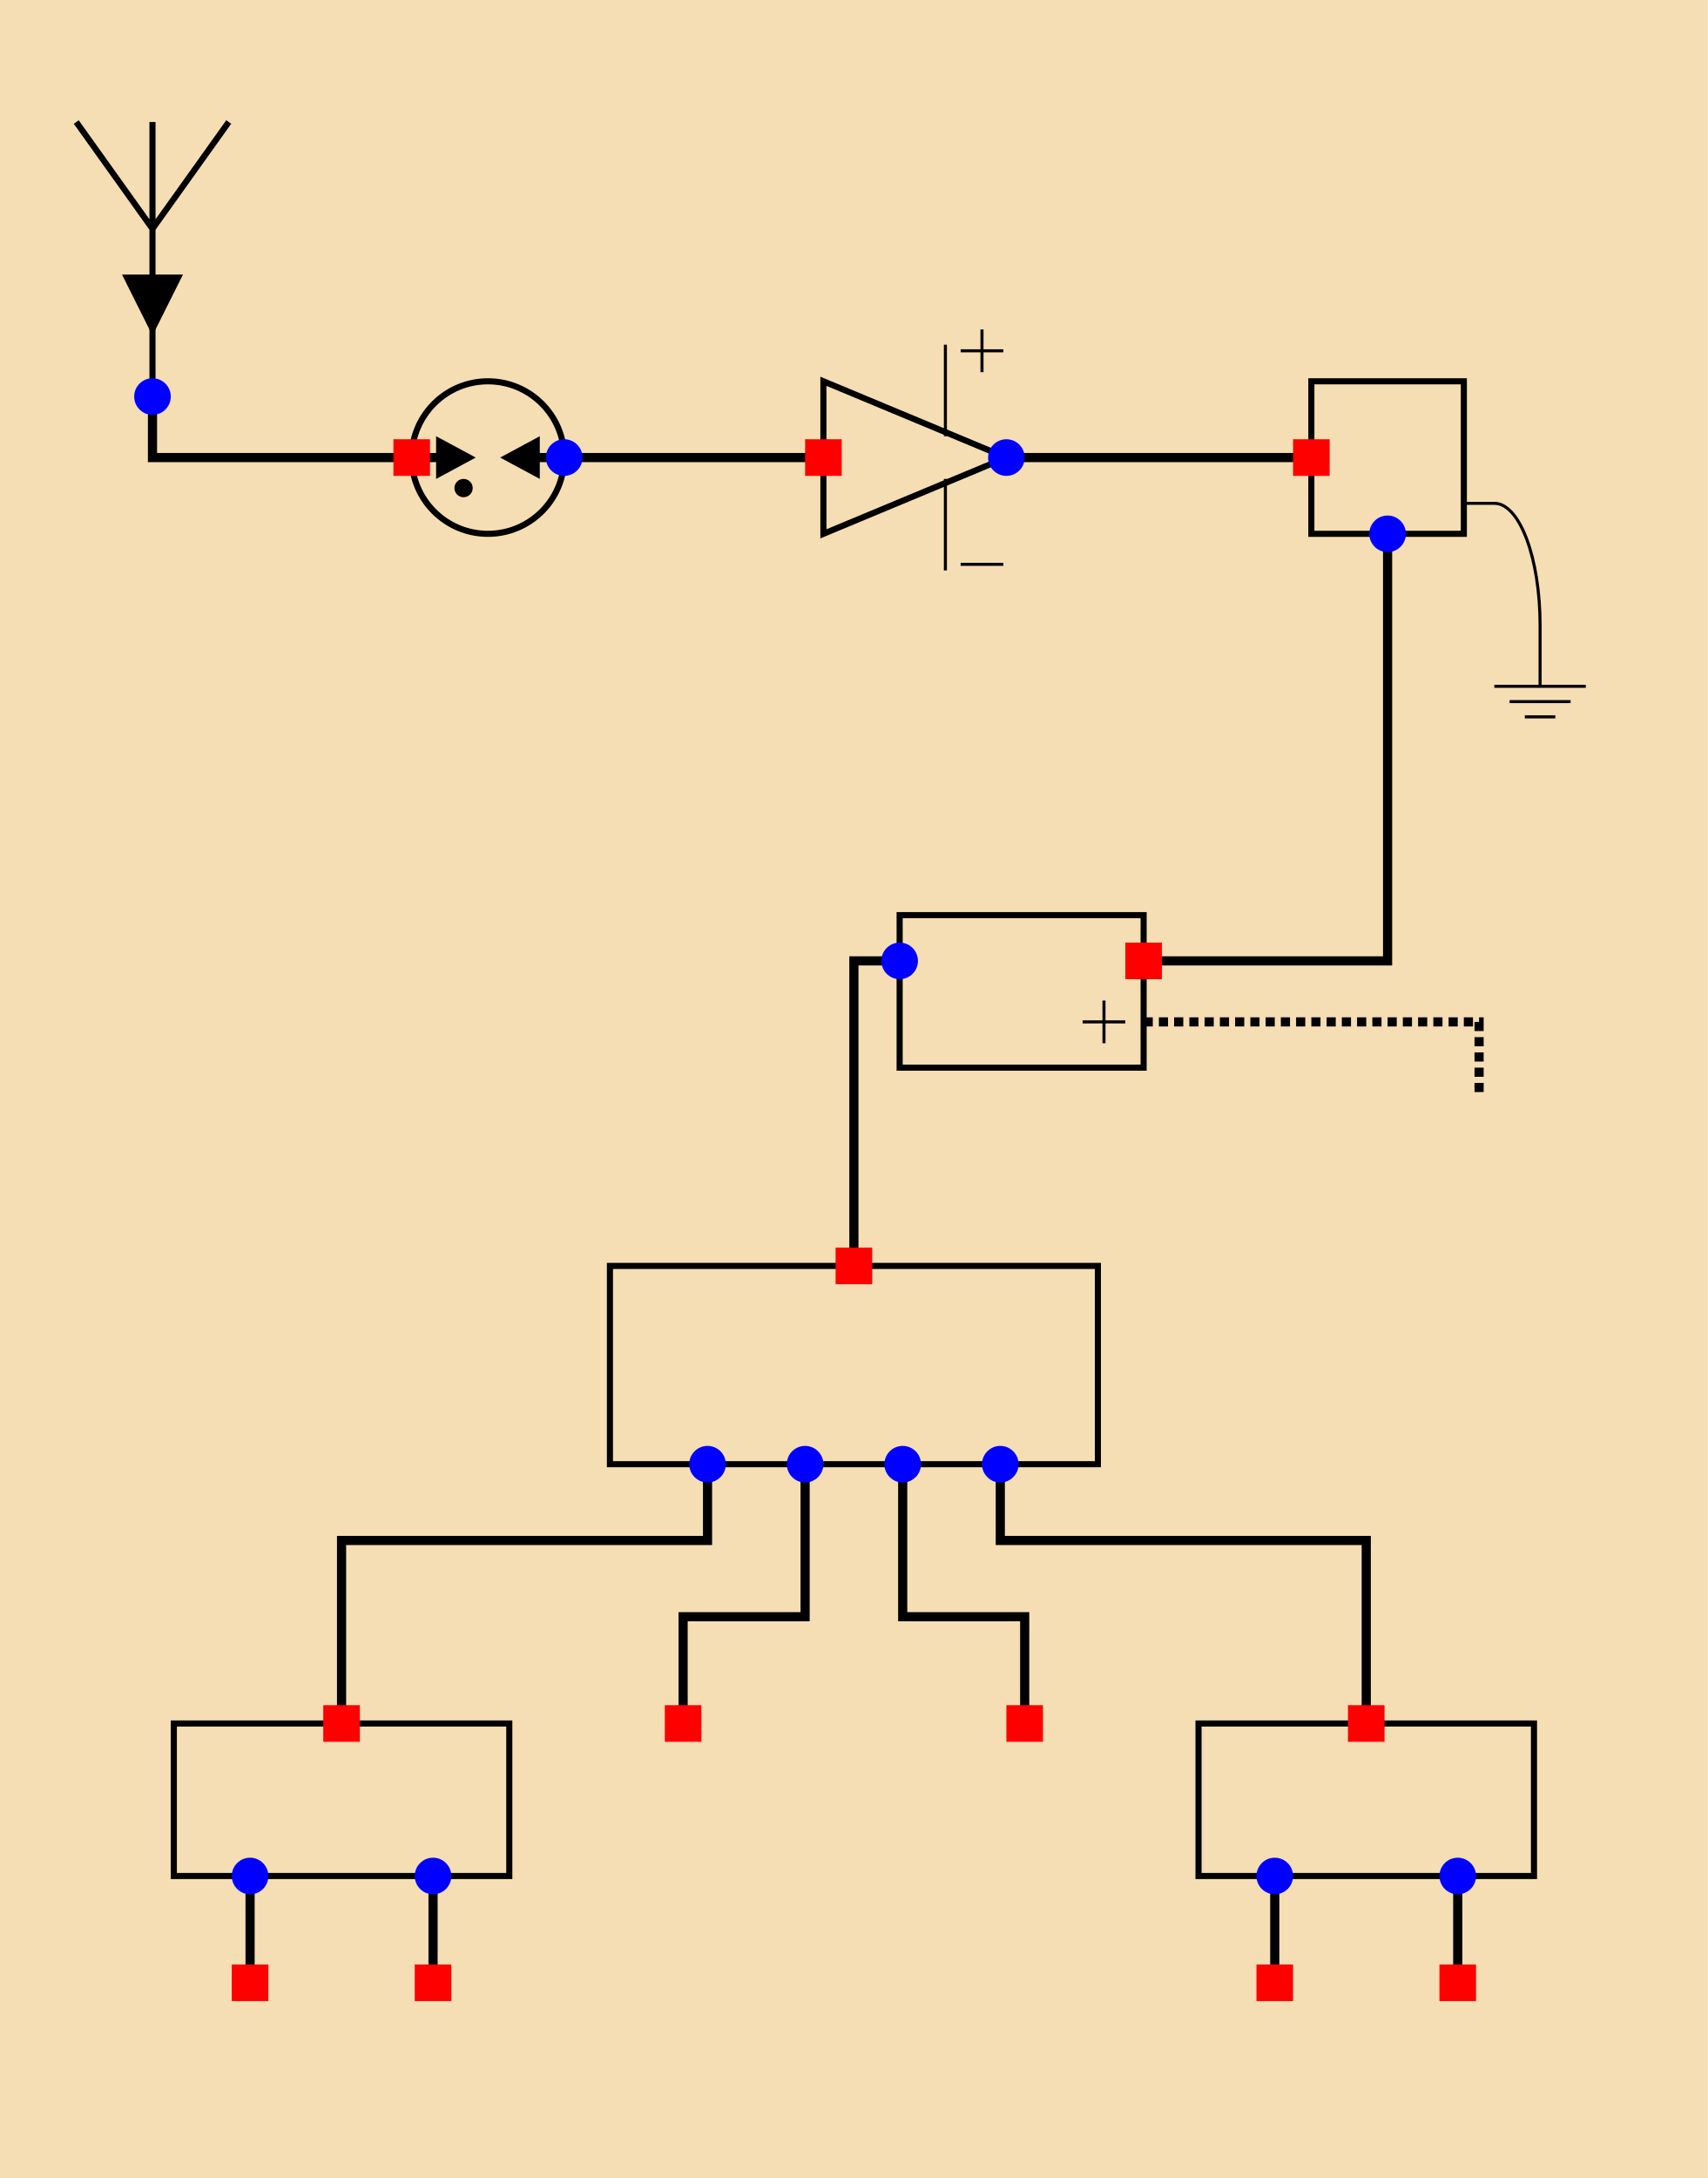
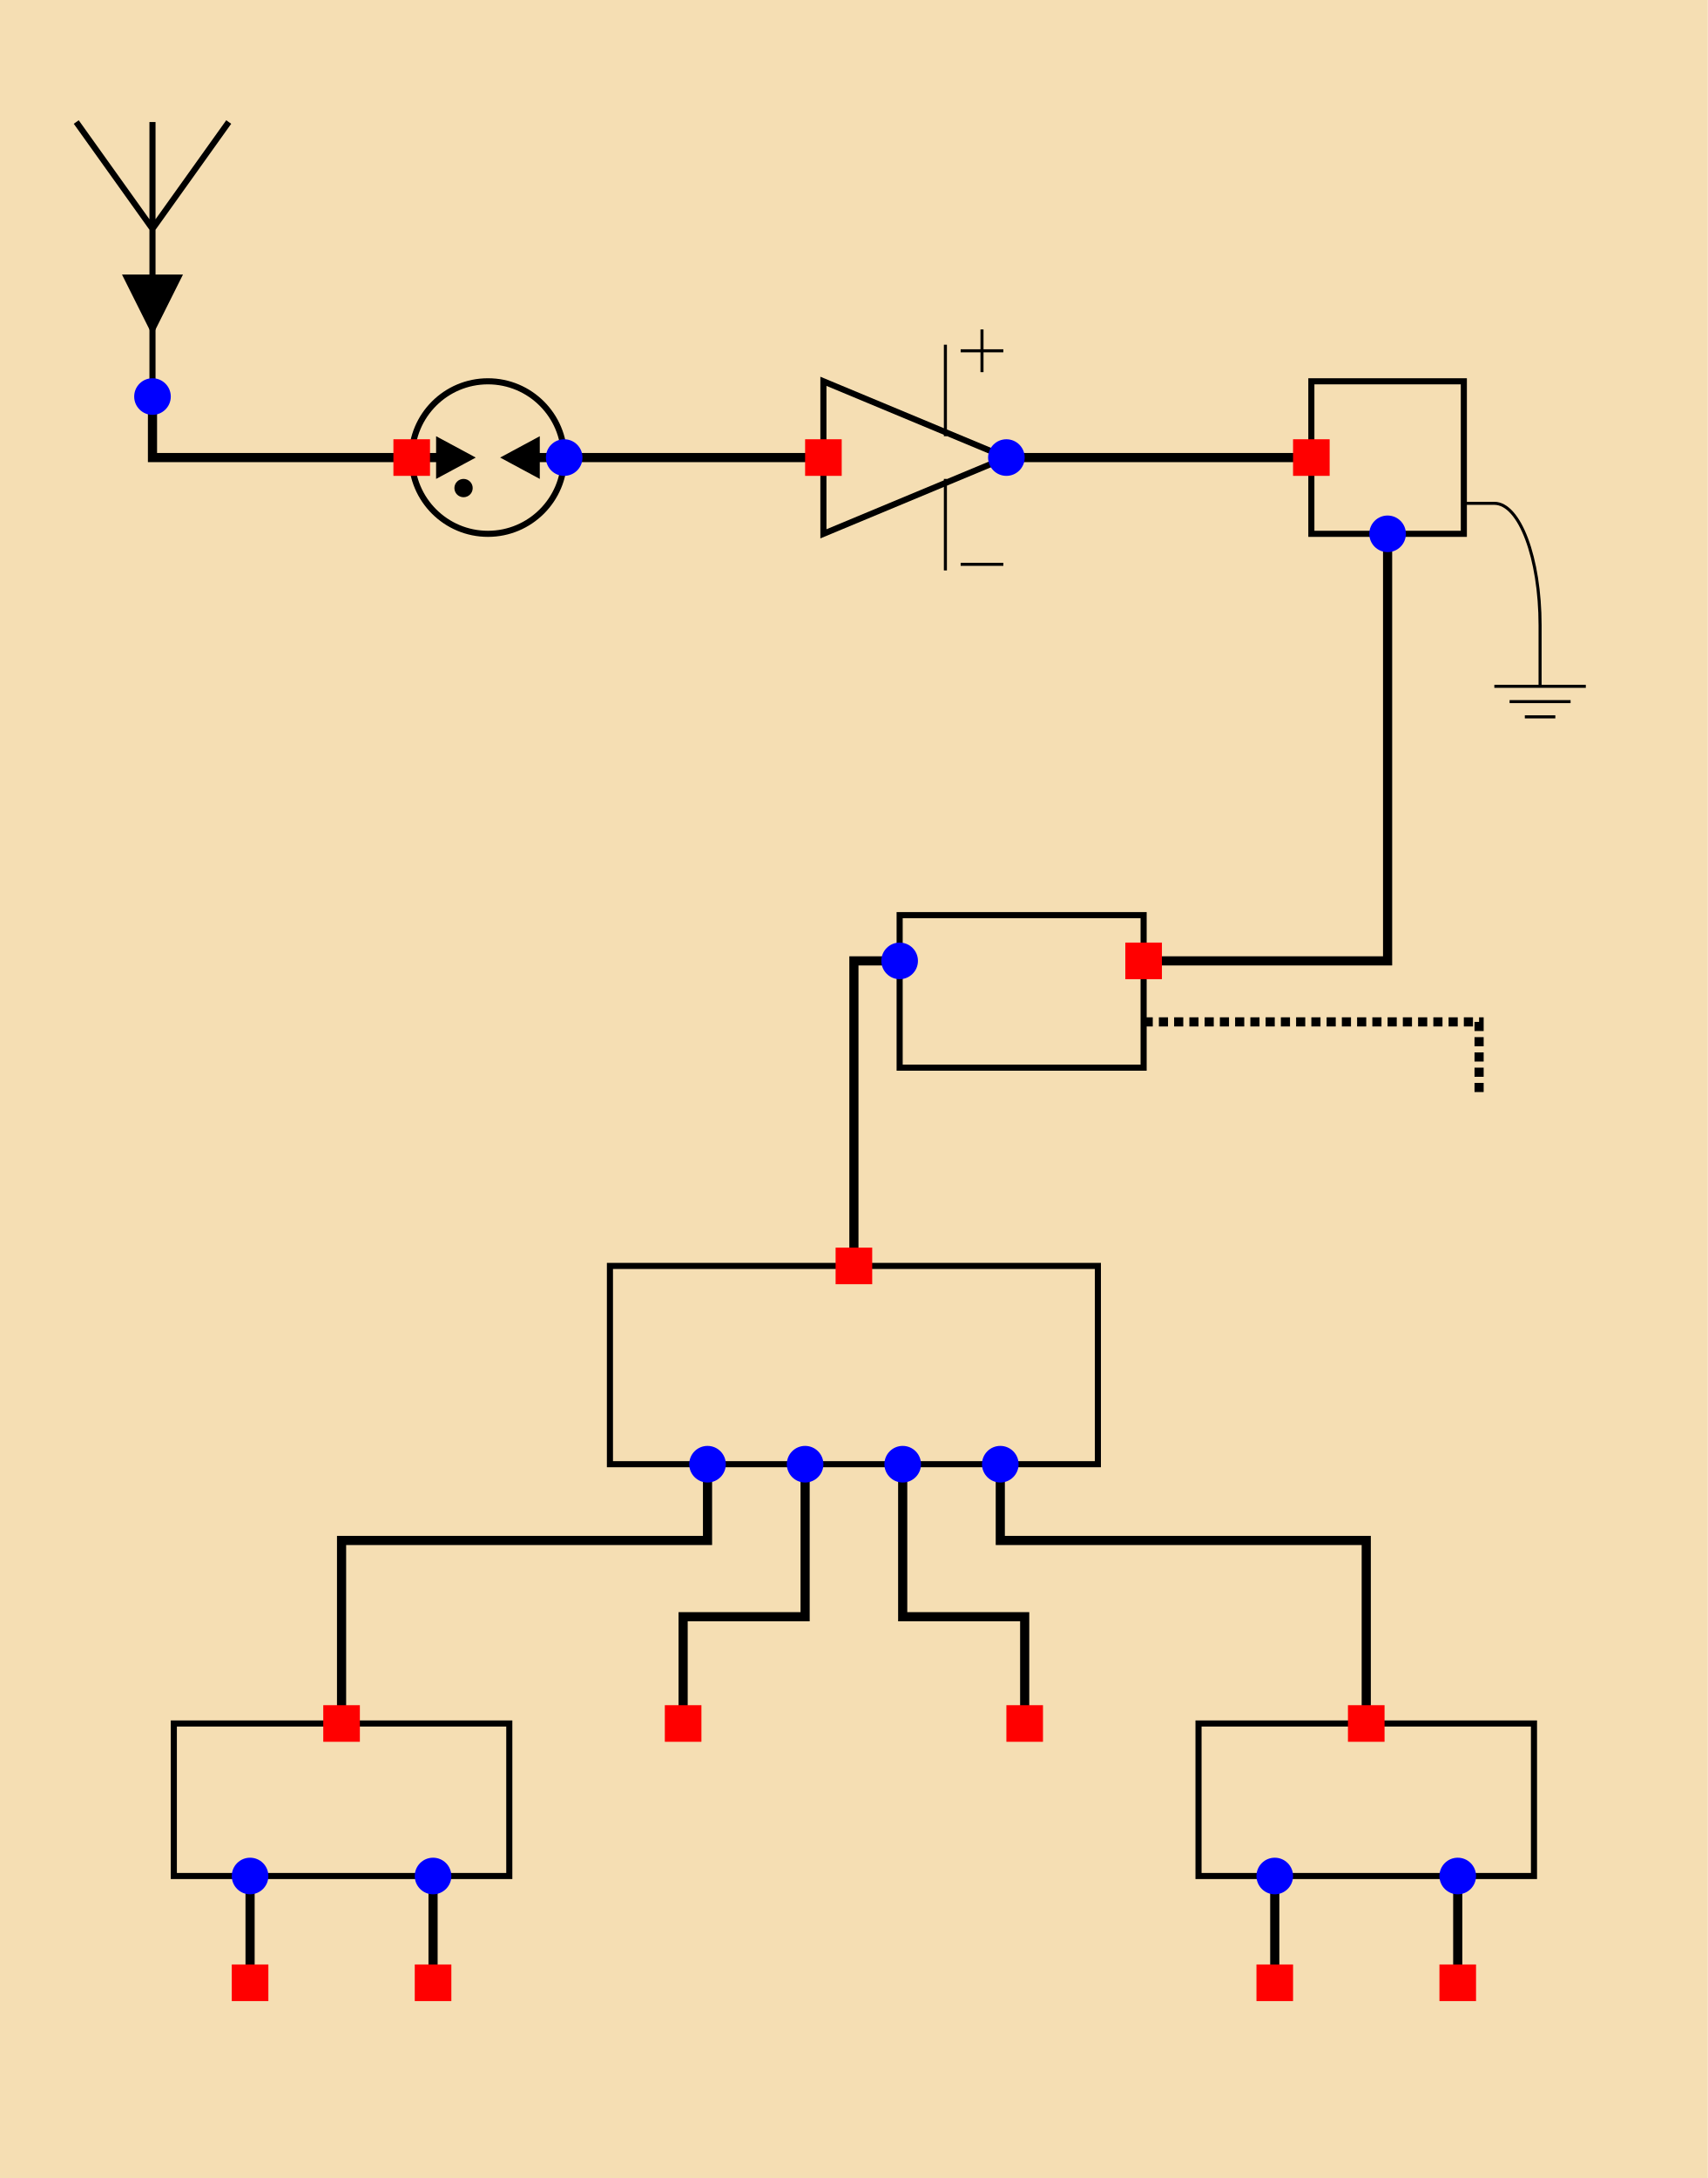
<svg xmlns="http://www.w3.org/2000/svg" xmlns:xlink="http://www.w3.org/1999/xlink" version="1.1" viewBox="0 0 560 714" width="560" height="714">
  <defs>
    <g id="output">
      <circle cx="0" cy="0" r="6" fill="blue" />
    </g>
    <g id="input">
      <path fill="red" stroke="none" d="     M-6,6 l12,0 l0,-12 l-12,0 l0,12z     " />
    </g>
    <g id="antenna">
      <path stroke="black" stroke-width="2" fill="none" d="M0,0 l0,-90 m-25,0 l25,35 l25,-35" />
      <path stroke="none" fill="black" d="M0,-20 l-10,-20 l20,0 l-10,20z" />
    </g>
    <g id="surge">
      <circle cx="0" cy="0" r="25" stroke="black" stroke-width="2" fill="none" />
      <path stroke="none" fill="black" d="M-4,0 l-13,7 l0,-14 l13,7z" />
      <path stroke="none" fill="black" d="M4,0 l13,7 l0,-14 l-13,7z" />
      <circle cx="-8" cy="10" r="3" fill="black" />
    </g>
    <g id="amp">
      <path stroke="black" fill="none" stroke-width="2" d="M0,-25 l0,50 l60,-25 l-60,-25z" />
      <path stroke="black" fill="none" stroke-width="1" d="M40,-7 l0,-30" />
      <path stroke="black" fill="none" stroke-width="1" d="M40,7 l0,30" />
      <path stroke="black" fill="none" stroke-width="1" d="M45,-35 l14,0 m-7,-7 l0,14" />
      <path stroke="black" fill="none" stroke-width="1" d="M45,35 l14,0" />
    </g>
    <g id="block">
      <path stroke="black" stroke-width="2" fill="none" d="M0,-25 l0,50 l50,0 l0,-50 l-50,0z" />
      <path stroke="black" stroke-width="1" fill="none" d="M50,15 l10,0 a 15,40 0 0 1 15,40 l0,20 m-15,0 l30,0 m-25,5 l20,0 m-15,5 l10,0" />
    </g>
    <g id="pi">
      <path stroke="black" stroke-width="2" fill="none" d="M0,-15 l0,50 l-80,0 l0,-50 l80,0z" />
      <path stroke="black" stroke-width="3" stroke-dasharray="3 2" fill="none" d="M0,20 l110,0 l0,25" />
-       <path stroke="black" fill="none" stroke-width="1" d="M-20,20 l14,0 m-7,-7 l0,14" />
    </g>
    <g id="splitter">
      <path stroke="black" stroke-width="2" fill="none" d="     M-80,0 l0,65 l160,0 l0,-65 l-160,0z     " />
    </g>
    <g id="separator">
      <path stroke="black" stroke-width="2" fill="none" d="     M-55,0 l110,0 l0,50 l-110,0 l0,-50z     " />
    </g>
  </defs>
  <path stroke="none" fill="wheat" d="M0,0 l560,0 l0,714 l-560,0 l0,-714z" />
  <path stroke-width="3" stroke="black" fill="none" d=" M50,130 l0,20 l100,0 m20,0 l100,0 m60,0 l100,0 m25,25 l0,140 l-80,0 m-80,0 l-15,0 l0,100 m-48,65 l0,25 l-120,0 l0,60 m152,-85 l0,50 l-40,0 l0,35 m72,-85 l0,50 l40,0 l0,35 m-8,-85 l0,25 l120,0 l0,60 m-366,50 l0,35 m60,-35 l0,35 m276,-35 l0,35 m60,-35 l0,35 " />
  <use xlink:href="#antenna" x="50" y="130" />
  <use xlink:href="#surge" x="160" y="150" />
  <use xlink:href="#amp" x="270" y="150" />
  <use xlink:href="#block" x="430" y="150" />
  <use xlink:href="#pi" x="375" y="315" />
  <use xlink:href="#splitter" x="280" y="415" />
  <use id="sep1" xlink:href="#separator" x="112" y="565" />
  <use id="sep4" xlink:href="#separator" x="448" y="565" />
  <use id="antenna_output" xlink:href="#output" x="50" y="130" />
  <use id="surge_input" xlink:href="#input" x="135" y="150" />
  <use id="surge_output" xlink:href="#output" x="185" y="150" />
  <use id="amp_input" xlink:href="#input" x="270" y="150" />
  <use id="amp_output" xlink:href="#output" x="330" y="150" />
  <use id="gb_input" xlink:href="#input" x="430" y="150" />
  <use id="gb_output" xlink:href="#output" x="455" y="175" />
  <use id="pi_input" xlink:href="#input" x="375" y="315" />
  <use id="pi_output" xlink:href="#output" x="295" y="315" />
  <use id="split_input" xlink:href="#input" x="280" y="415" />
  <use id="split_out1" xlink:href="#output" x="232" y="480" />
  <use id="split_out2" xlink:href="#output" x="264" y="480" />
  <use id="split_out3" xlink:href="#output" x="296" y="480" />
  <use id="split_out4" xlink:href="#output" x="328" y="480" />
  <use id="wall_1" xlink:href="#input" x="112" y="565" />
  <use id="wall_2" xlink:href="#input" x="224" y="565" />
  <use id="wall_3" xlink:href="#input" x="336" y="565" />
  <use id="wall_4" xlink:href="#input" x="448" y="565" />
  <use id="sep1_am" xlink:href="#output" x="82" y="615" />
  <use id="sep1_fm" xlink:href="#output" x="142" y="615" />
  <use id="sep4_am" xlink:href="#output" x="418" y="615" />
  <use id="sep4_fm" xlink:href="#output" x="478" y="615" />
  <use id="analog_am" xlink:href="#input" x="82" y="650" />
  <use id="analog_fm" xlink:href="#input" x="142" y="650" />
  <use id="digital_am" xlink:href="#input" x="418" y="650" />
  <use id="digital_fm" xlink:href="#input" x="478" y="650" />
</svg>
